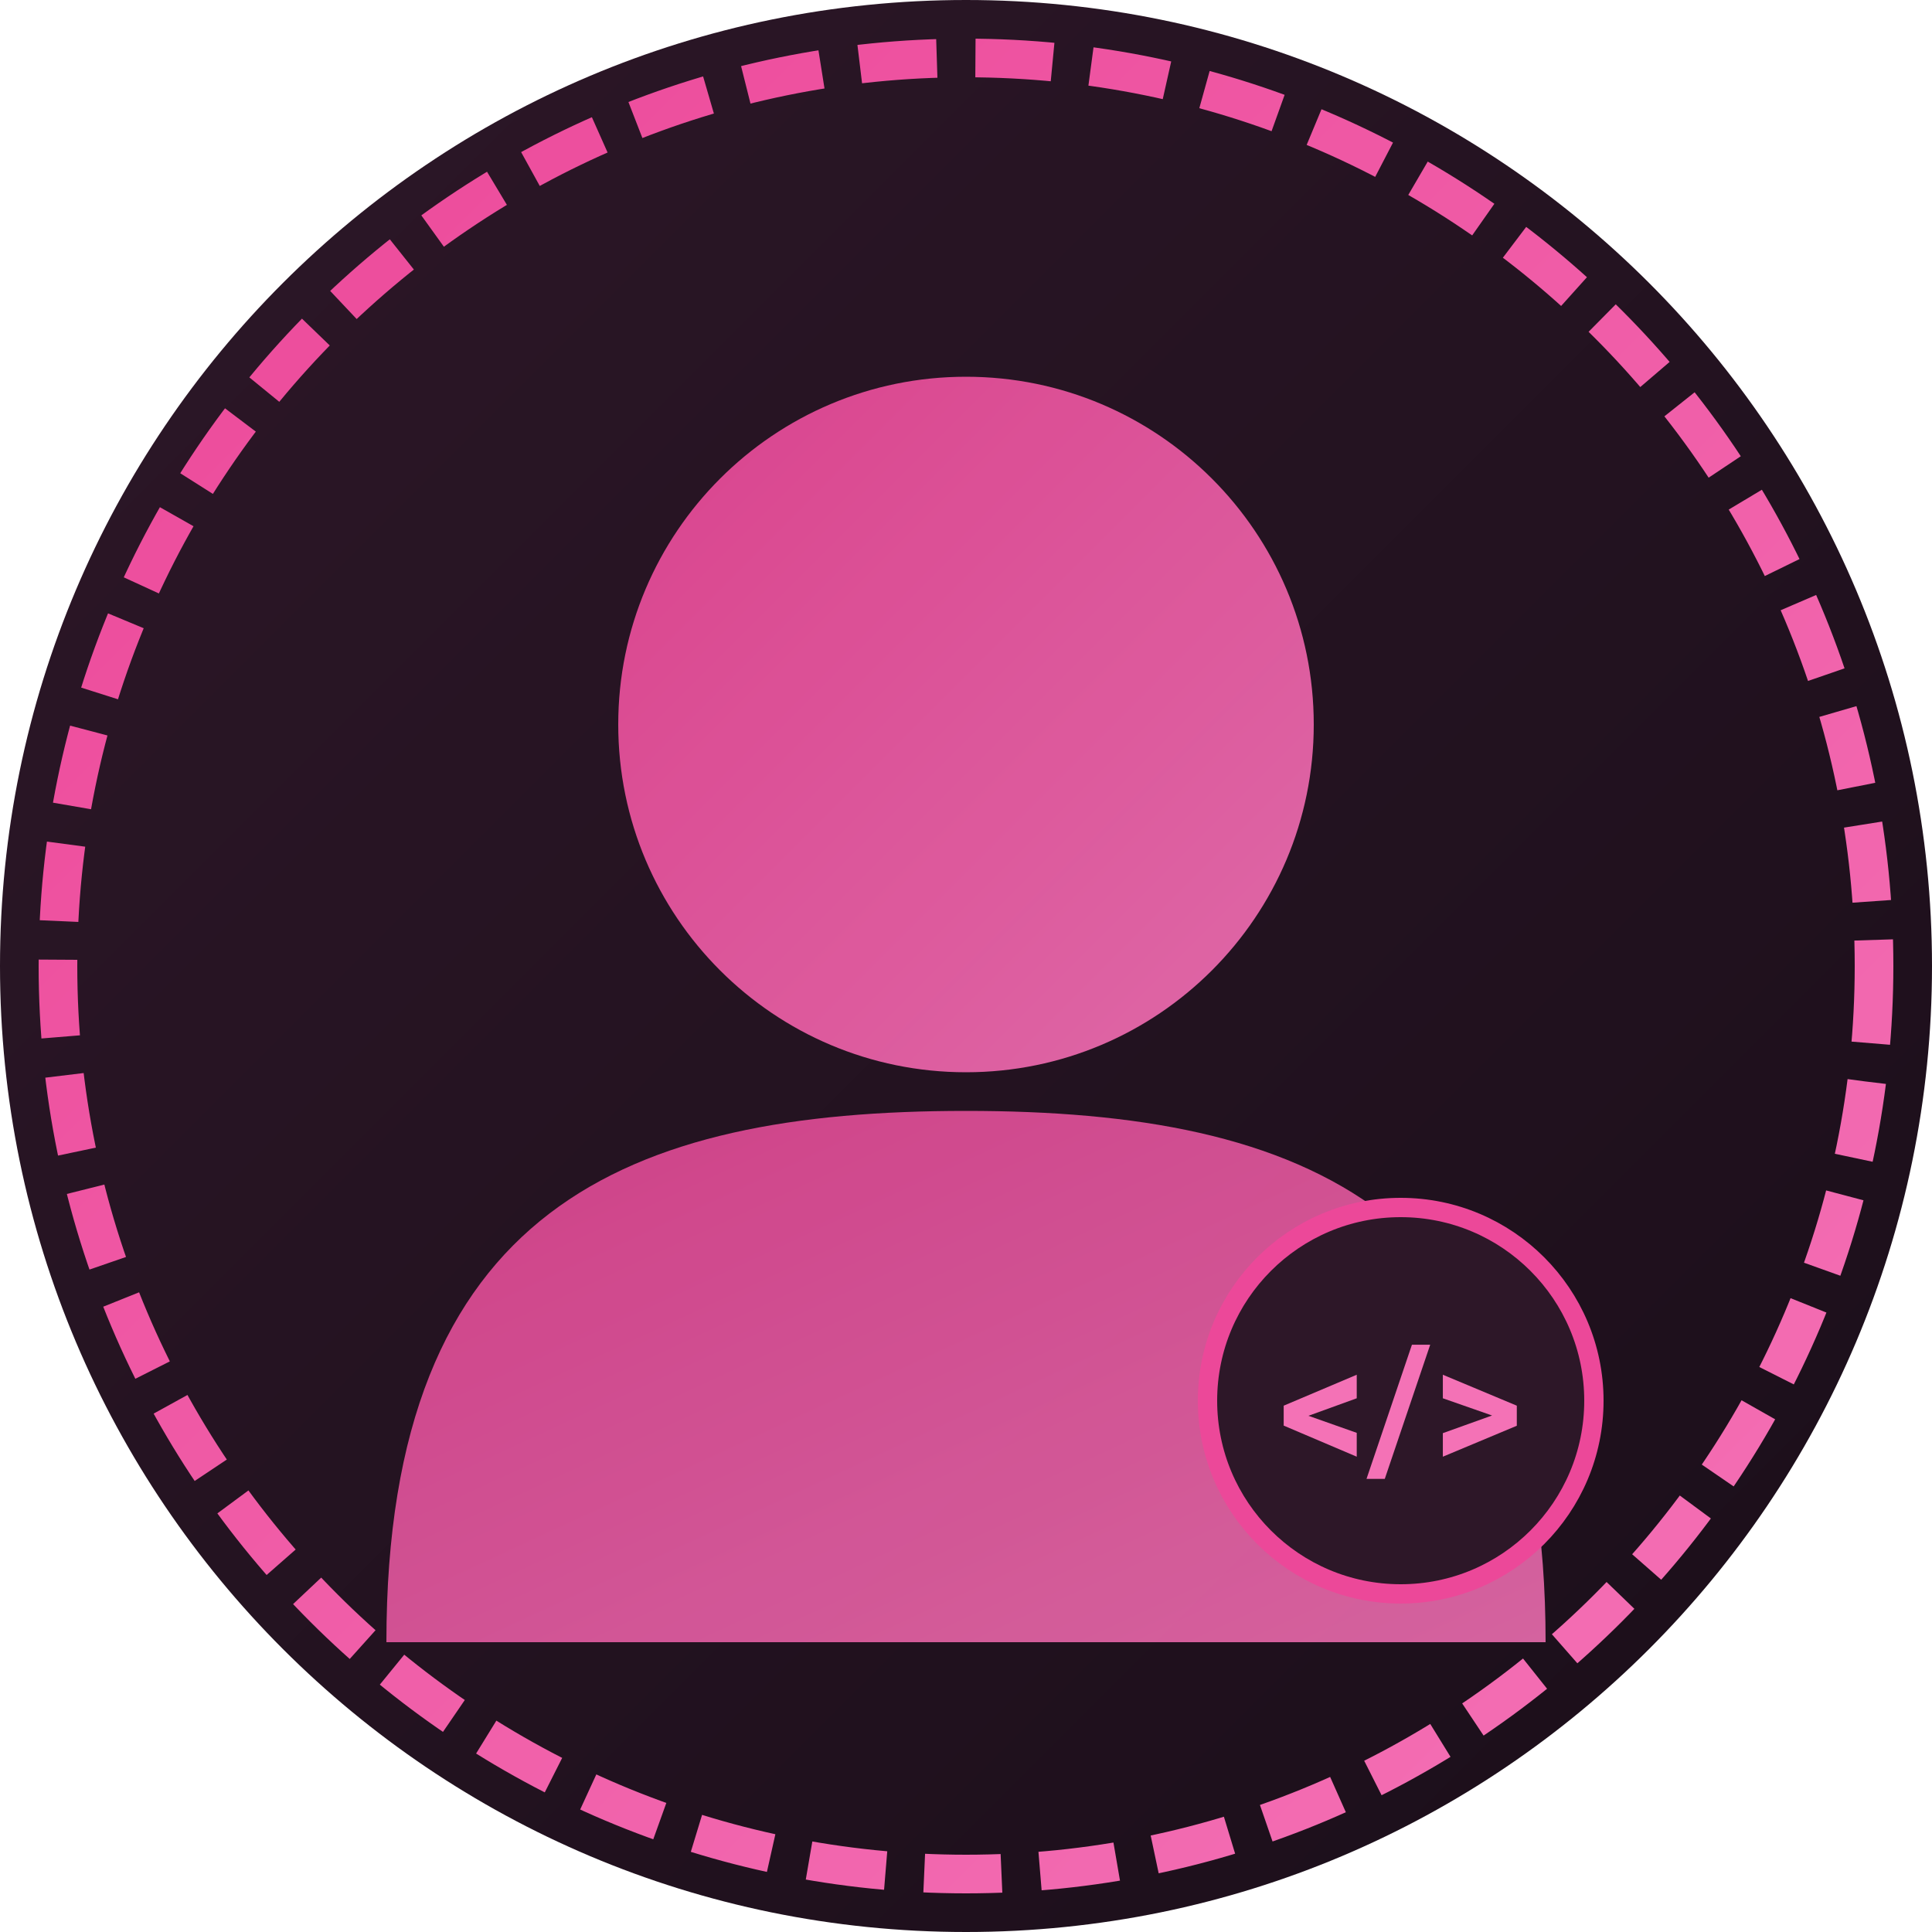
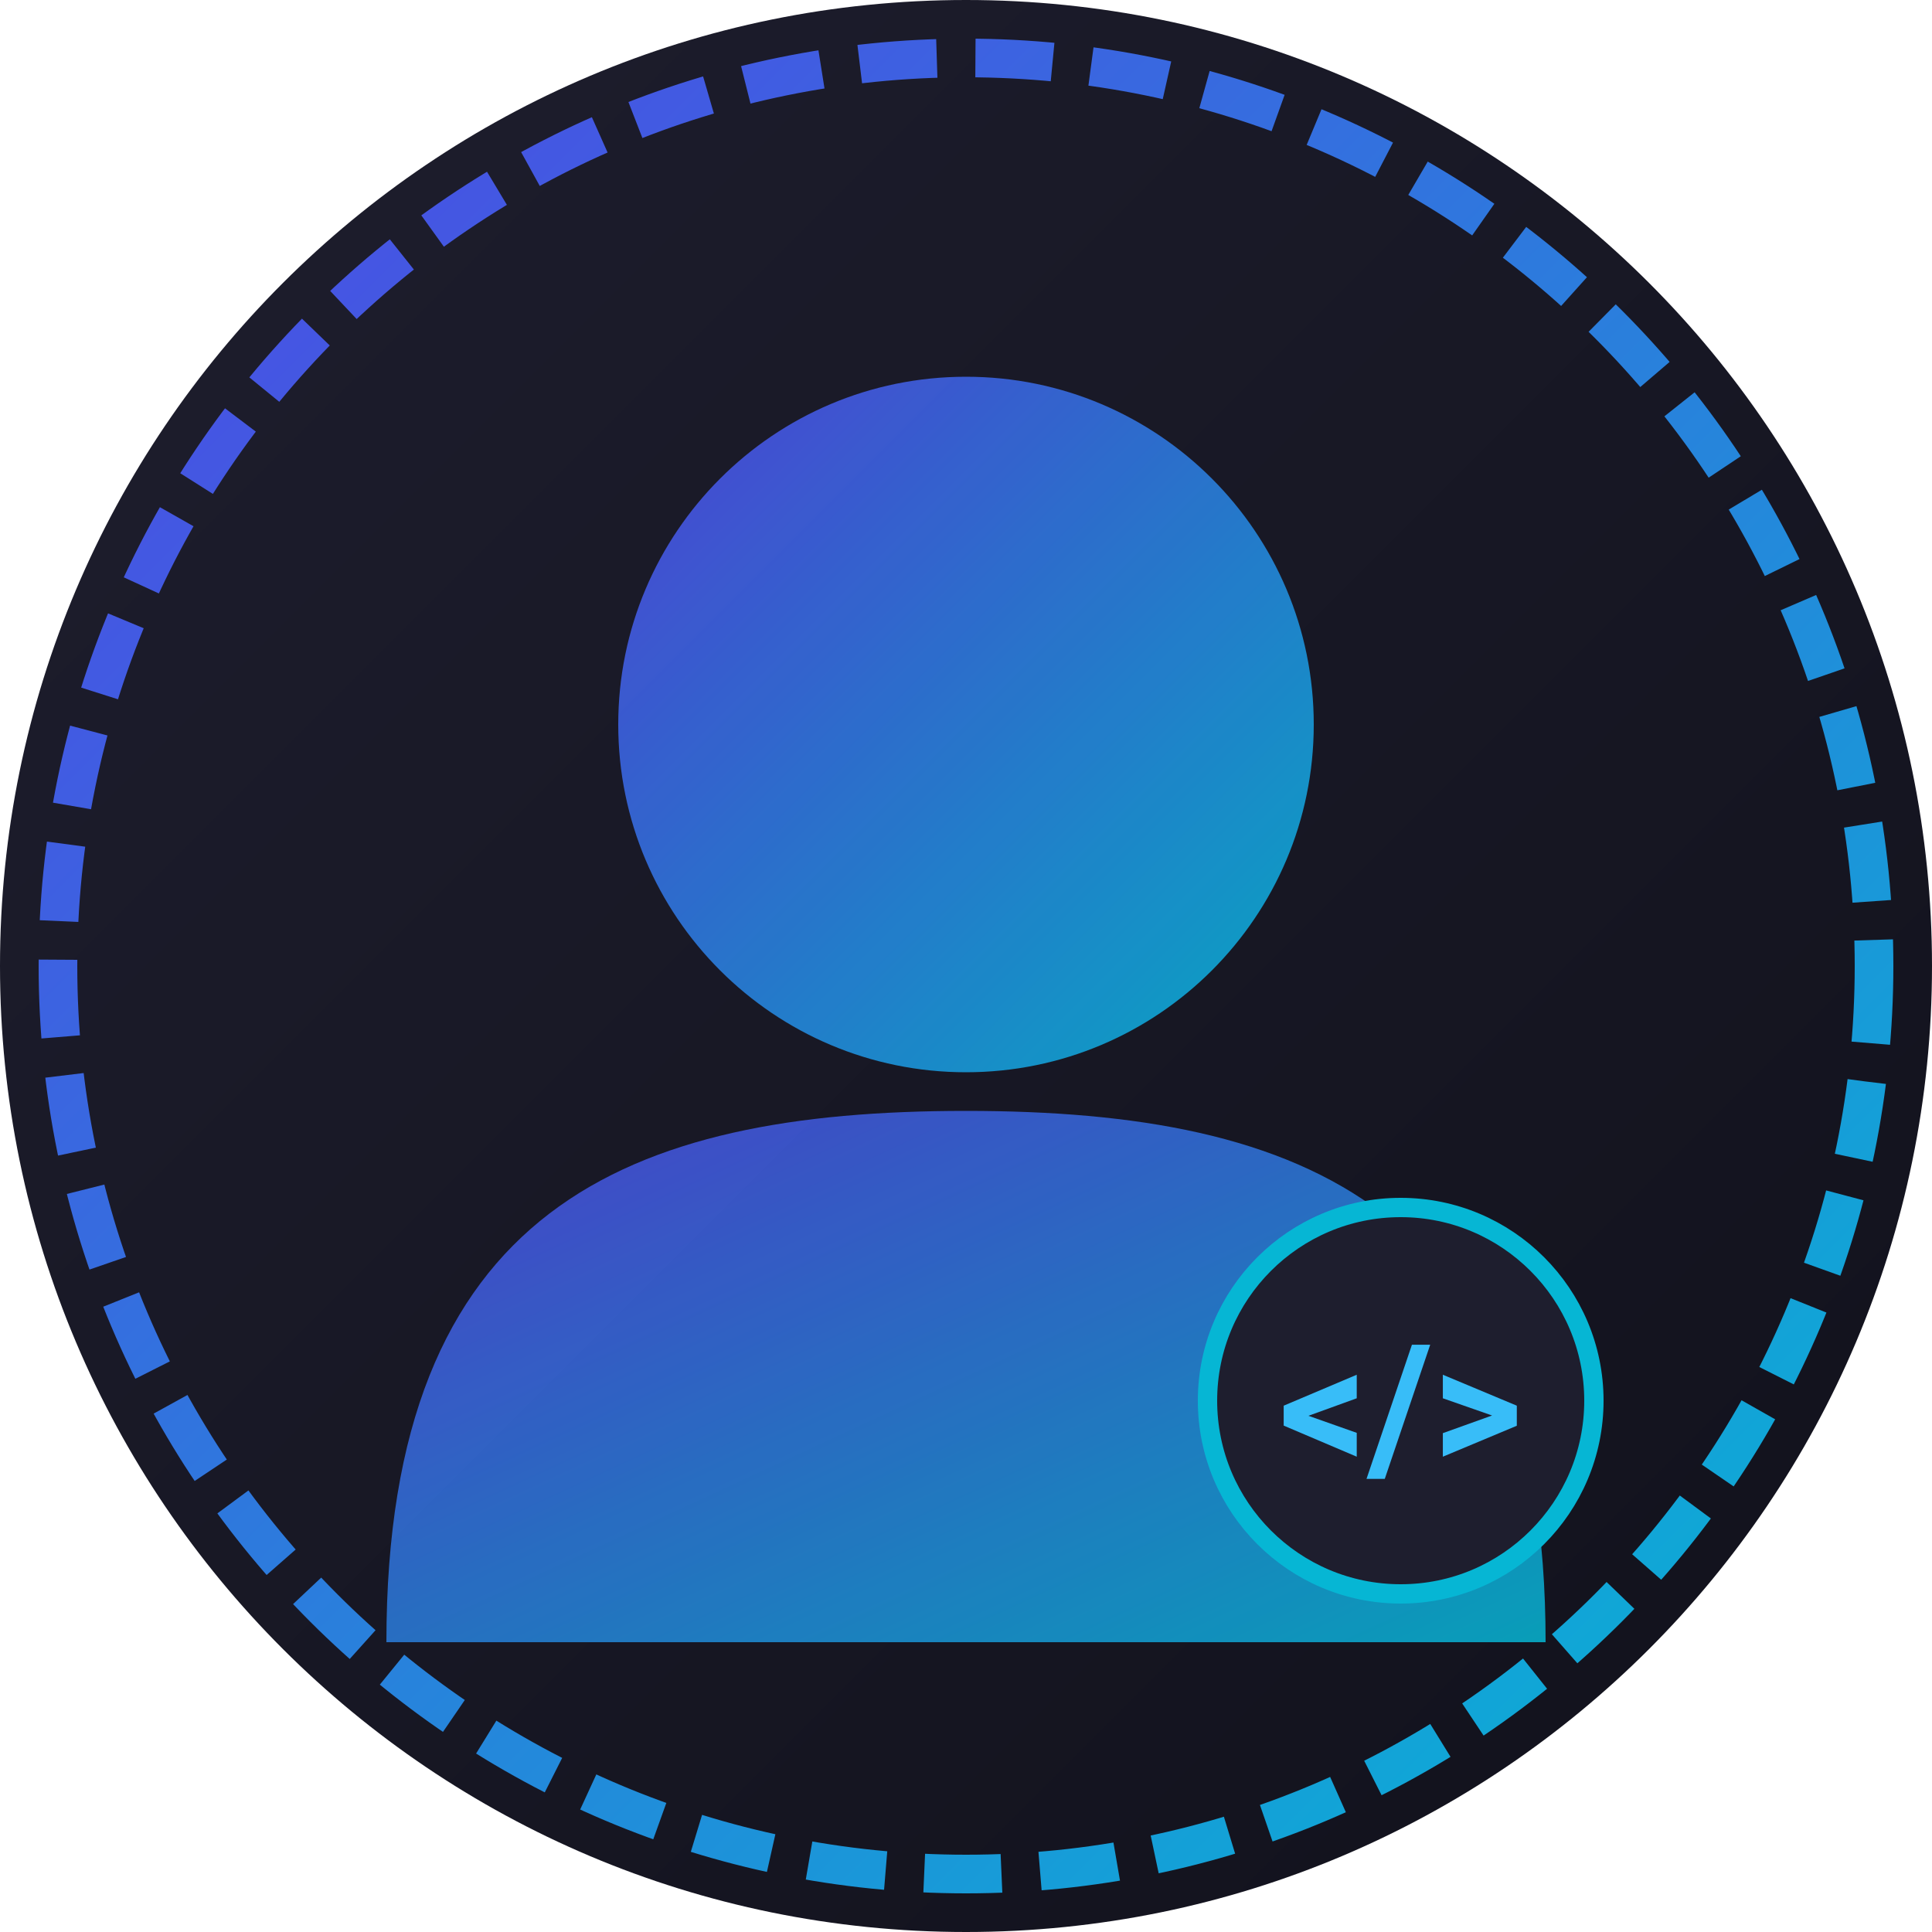
<svg xmlns="http://www.w3.org/2000/svg" viewBox="0 0 200 200" width="200" height="200">
  <defs>
    <linearGradient id="avatar-grad" x1="0%" y1="0%" x2="100%" y2="100%">
-       <stop offset="0%" stop-color="#ec4899" />
-       <stop offset="100%" stop-color="#f472b6" />
+       <stop offset="0%" stop-color="#4f46e5" />
+       <stop offset="100%" stop-color="#06b6d4" />
    </linearGradient>
    <linearGradient id="bg-grad" x1="0%" y1="0%" x2="100%" y2="100%">
-       <stop offset="0%" stop-color="#2d1728" />
-       <stop offset="100%" stop-color="#1a0e19" />
+       <stop offset="0%" stop-color="#1e1e2e" />
+       <stop offset="100%" stop-color="#11111b" />
    </linearGradient>
  </defs>
  <rect width="200" height="200" rx="100" fill="url(#bg-grad)" />
  <circle cx="100" cy="100" r="94" fill="none" stroke="url(#avatar-grad)" stroke-width="4" stroke-dasharray="8 4" />
  <circle cx="100" cy="75" r="36" fill="url(#avatar-grad)" opacity="0.9" />
  <path d="M40 170 C40 125, 65 115, 100 115 C135 115, 160 125, 160 170 Z" fill="url(#avatar-grad)" opacity="0.85" />
-   <circle cx="145" cy="145" r="20" fill="#2d1728" stroke="#ec4899" stroke-width="2" />
-   <text x="145" y="152" font-family="-apple-system, BlinkMacSystemFont, 'Segoe UI', Roboto, sans-serif" font-size="18" font-weight="bold" fill="#f472b6" text-anchor="middle">&lt;/&gt;</text>
+   <circle cx="145" cy="145" r="20" fill="#1e1e2e" stroke="#06b6d4" stroke-width="2" />
+   <text x="145" y="152" font-family="-apple-system, BlinkMacSystemFont, 'Segoe UI', Roboto, sans-serif" font-size="18" font-weight="bold" fill="#38bdf8" text-anchor="middle">&lt;/&gt;</text>
</svg>
